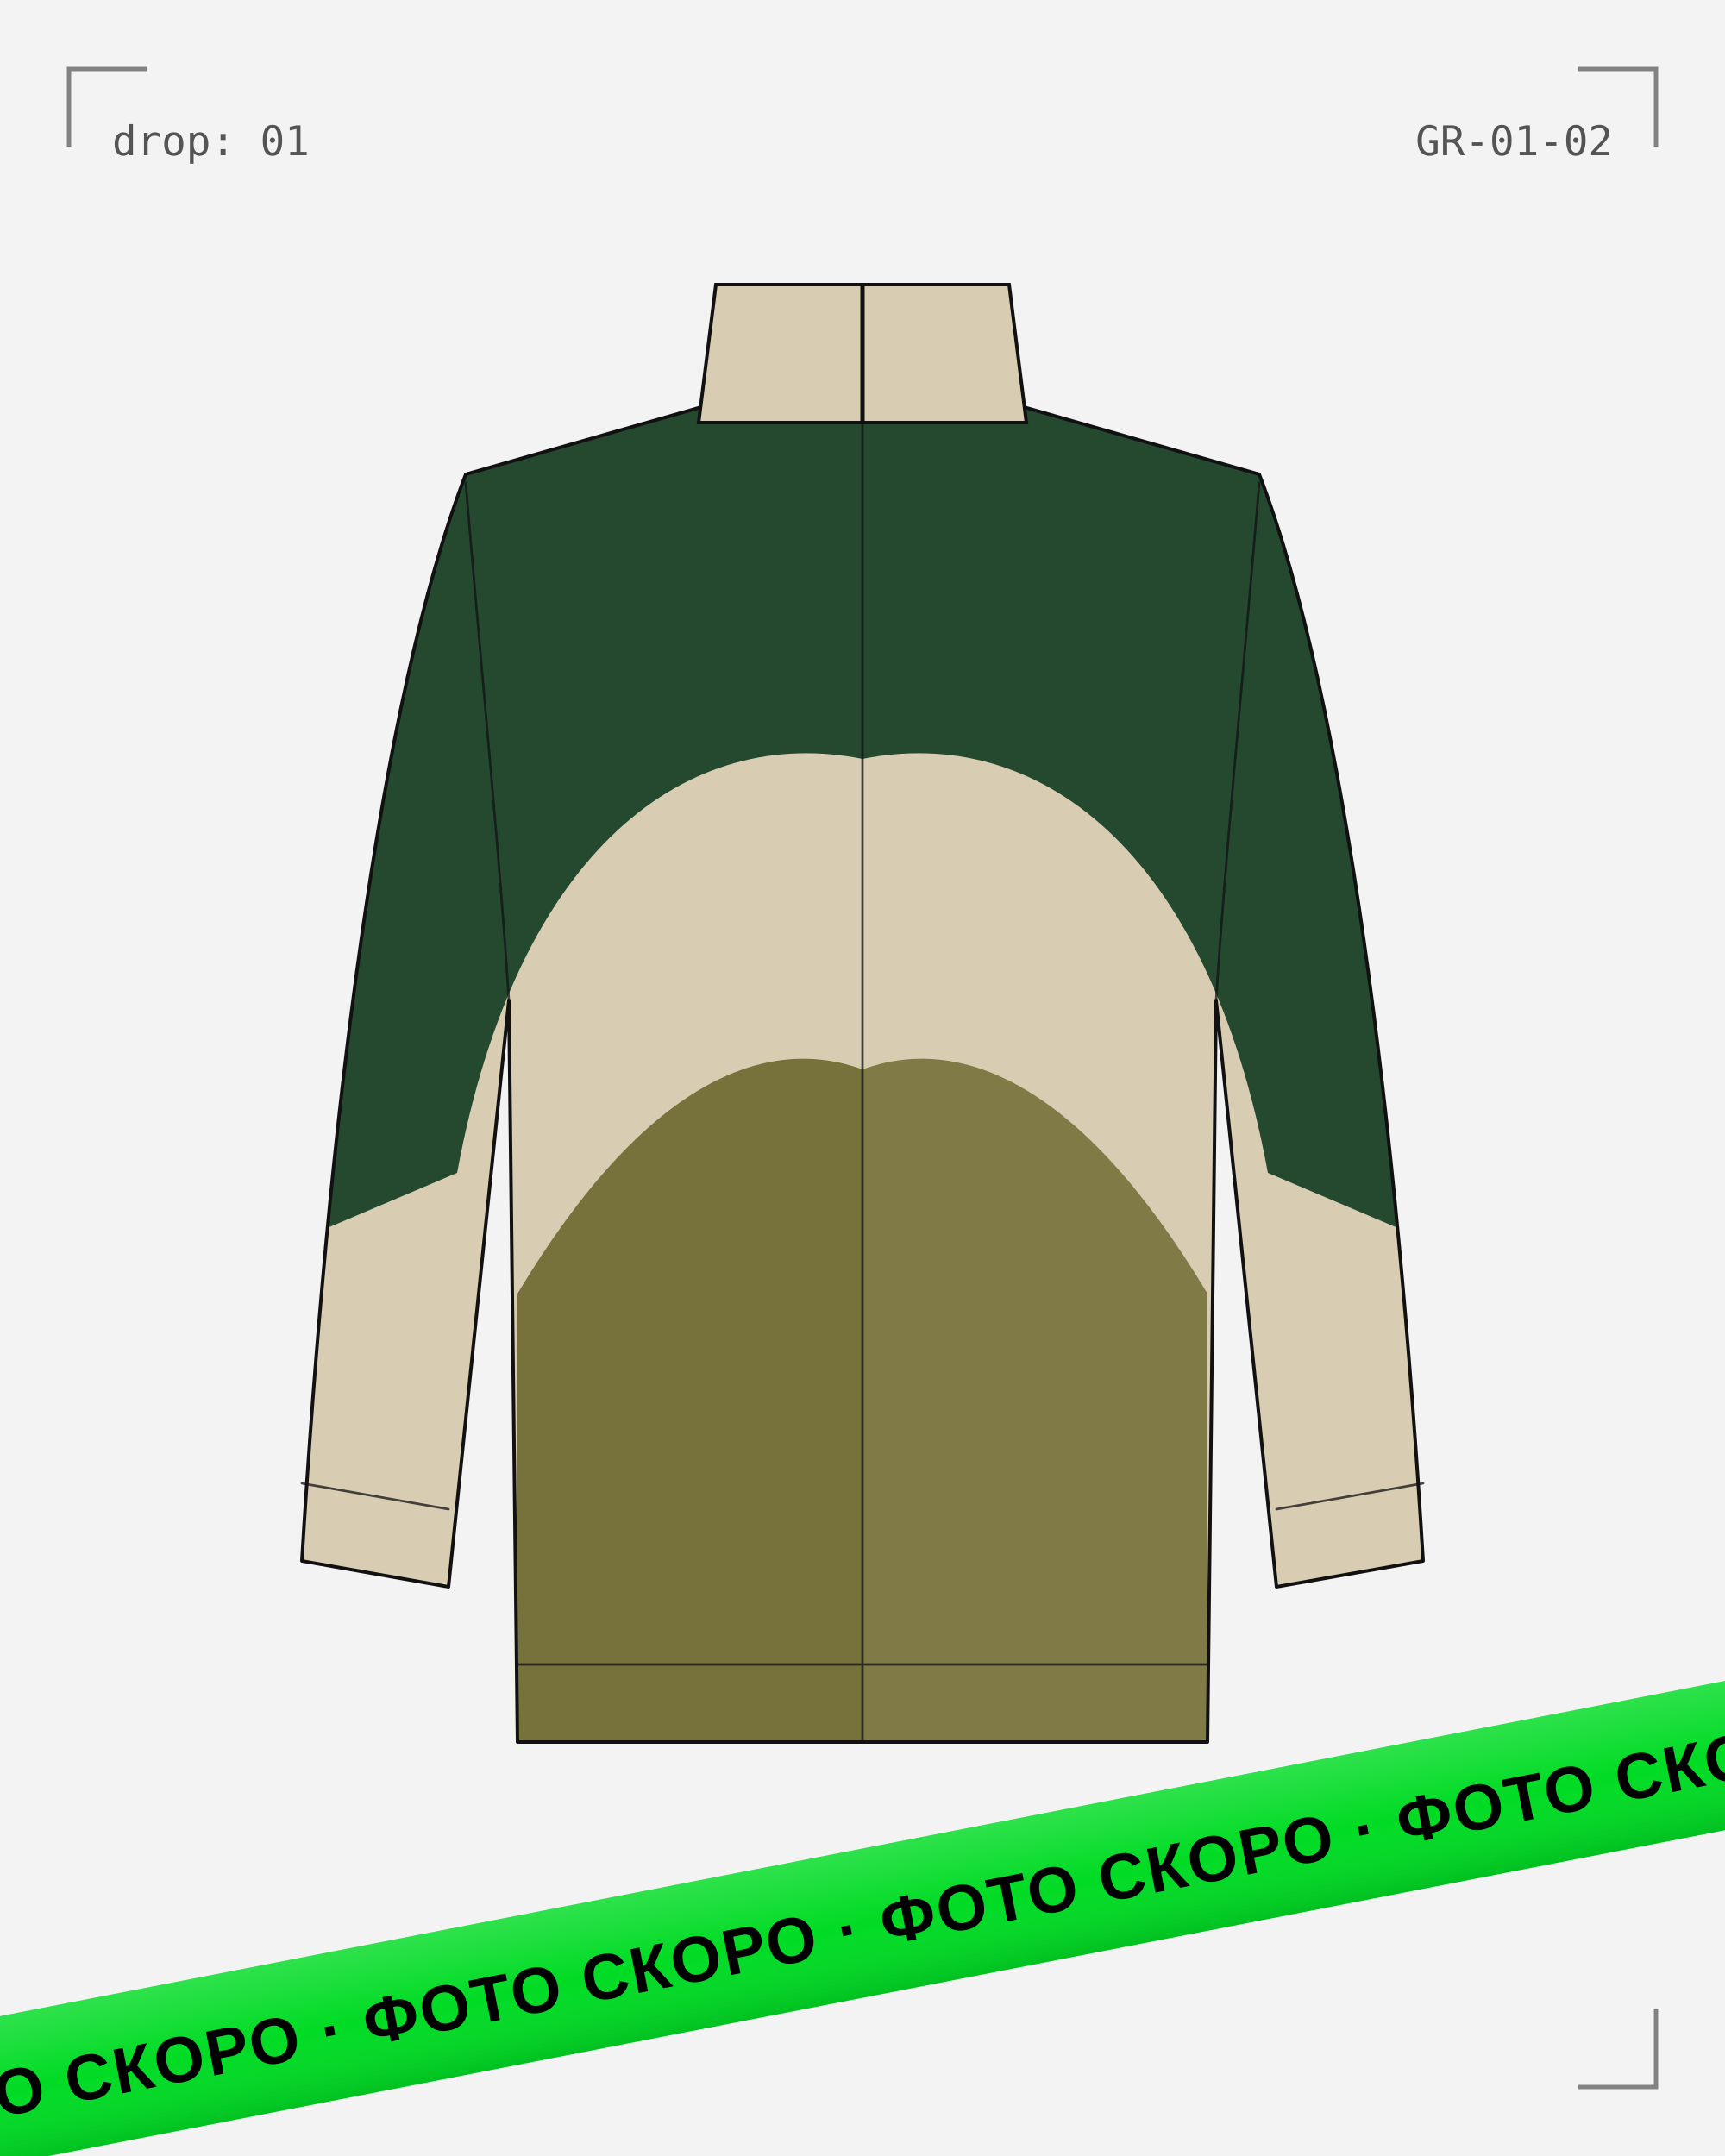
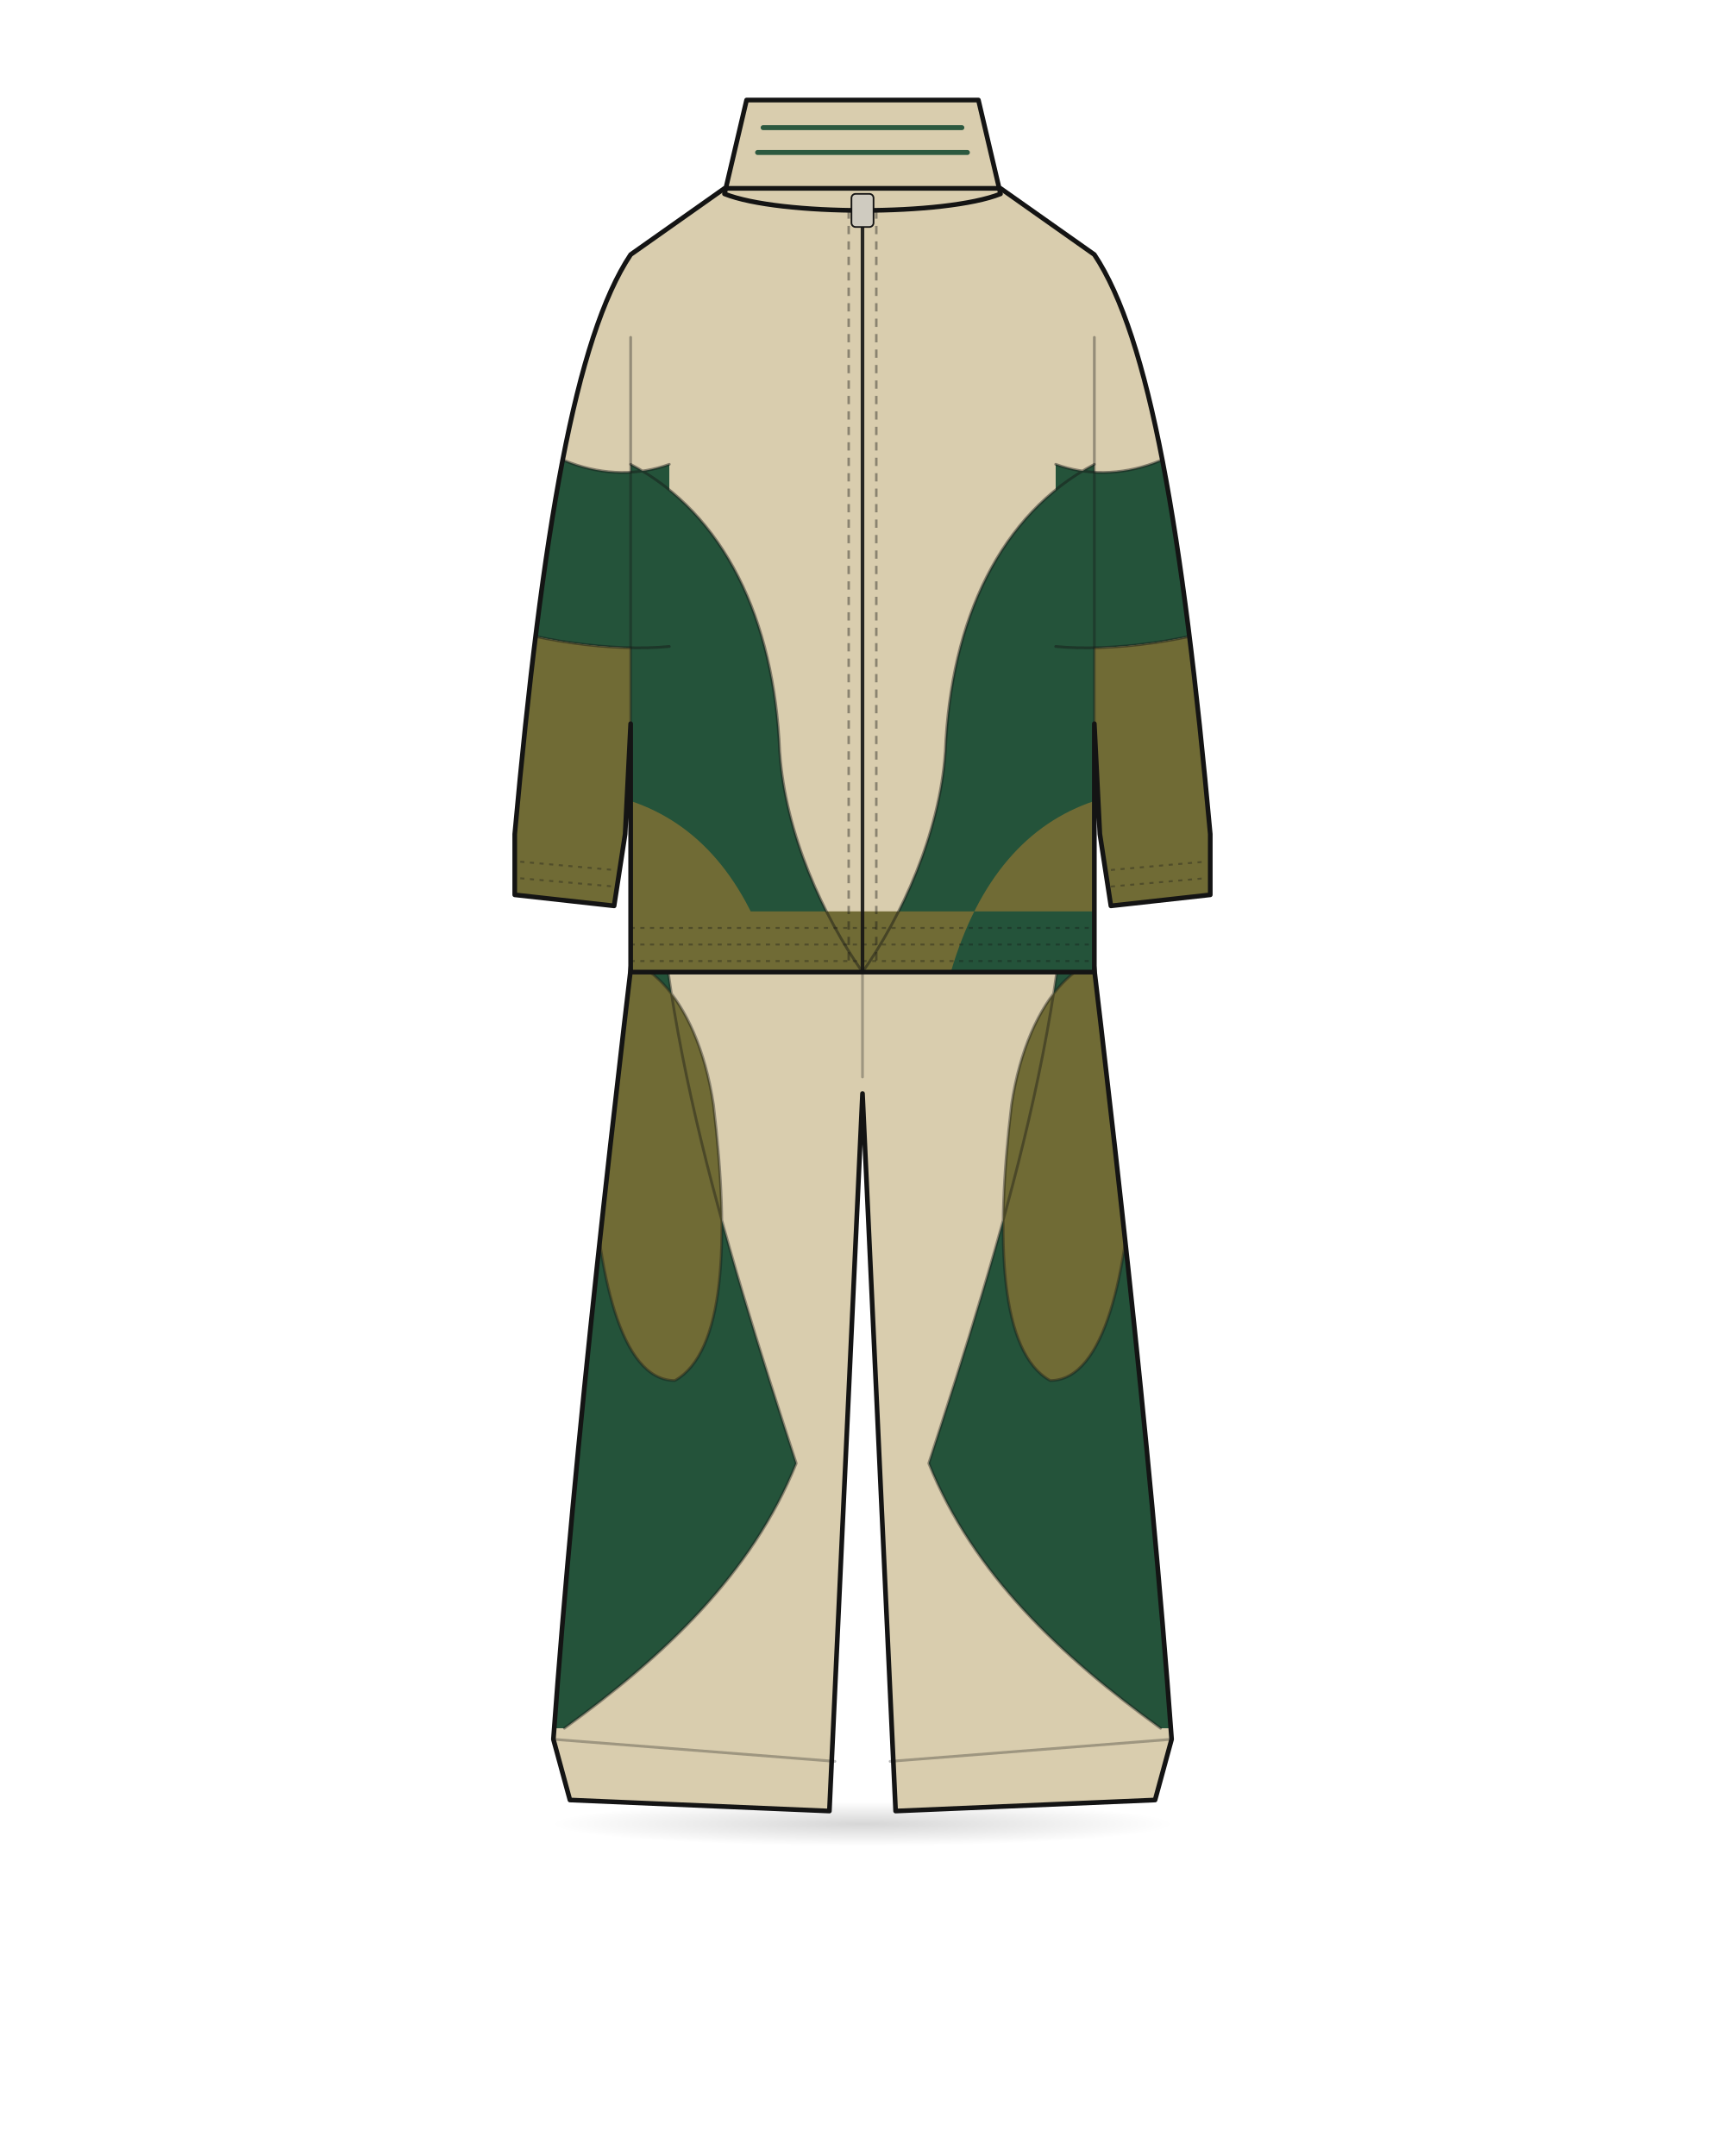
<svg xmlns="http://www.w3.org/2000/svg" viewBox="0 0 400 500" width="800" height="1000">
-   <defs>
-     <filter id="soft" x="-20%" y="-20%" width="140%" height="140%">
-       <feGaussianBlur stdDeviation="9" />
-     </filter>
-     <linearGradient id="tapeShade" x1="0" y1="0" x2="0" y2="1">
-       <stop offset="0" stop-color="#fff" stop-opacity=".18" />
-       <stop offset=".5" stop-color="#fff" stop-opacity="0" />
-       <stop offset="1" stop-color="#000" stop-opacity=".12" />
-     </linearGradient>
-   </defs>
-   <rect width="400" height="500" fill="#F4F3F3" />
-   <path d="M16 34 L16 16 L34 16 M366 16 L384 16 L384 34 M16 466 L16 484 L34 484 M366 484 L384 484 L384 466" fill="none" stroke="#111" stroke-width="1" opacity=".5" />
-   <text x="26" y="36" font-family="Menlo,'SF Mono',ui-monospace,monospace" font-size="9.5" fill="#111" opacity=".7">drop: 01</text>
-   <text x="374" y="36" text-anchor="end" font-family="Menlo,'SF Mono',ui-monospace,monospace" font-size="9.5" fill="#111" opacity=".7">GR-01-02</text>
-   <clipPath id="cl">
-     <path d="M164 94 L108 110 C88 162 76 262 70 362 L104 368 L118 232 L120 404 L280 404 L282 232 L296 368 L330 362 C324 262 312 162 292 110 L236 94 Z" />
-   </clipPath>
-   <path d="M164 94 L108 110 C88 162 76 262 70 362 L104 368 L118 232 L120 404 L280 404 L282 232 L296 368 L330 362 C324 262 312 162 292 110 L236 94 Z" fill="#D8CDB3" />
-   <g clip-path="url(#cl)">
-     <path d="M40 60 L200 60 L200 176 C160 168 120 196 106 272 L40 300 Z" fill="#24492F" />
-     <path d="M360 60 L200 60 L200 176 C240 168 280 196 294 272 L360 300 Z" fill="#24492F" />
-     <path d="M120 300 C150 250 178 240 200 248 L200 404 L120 404 Z" fill="#77713B" />
-     <path d="M280 300 C250 250 222 240 200 248 L200 404 L280 404 Z" fill="#77713B" opacity=".9" />
-   </g>
-   <path d="M200 66 L200 404 M120 386 L280 386 M70 344 L104 350 M296 350 L330 344 M118 232 C116 200 112 160 108 112 M282 232 C284 200 288 160 292 112 M162 98 L238 98" fill="none" stroke="#111111" stroke-width="1.1" stroke-linecap="round" vector-effect="non-scaling-stroke" opacity=".75" />
-   <path d="M164 94 L108 110 C88 162 76 262 70 362 L104 368 L118 232 L120 404 L280 404 L282 232 L296 368 L330 362 C324 262 312 162 292 110 L236 94 Z" fill="none" stroke="#111111" stroke-width="1.6" stroke-linejoin="round" vector-effect="non-scaling-stroke" />
-   <path d="M166 66 L234 66 L238 98 L162 98 Z" fill="#D8CDB3" stroke="#111111" stroke-width="1.6" vector-effect="non-scaling-stroke" />
-   <path d="M200 66 L200 98" stroke="#111111" stroke-width="1" />
-   <g transform="rotate(-11 200 446)">
-     <rect x="-80" y="429" width="560" height="34" fill="#00DB24" />
-     <rect x="-80" y="429" width="560" height="34" fill="url(#tapeShade)" />
-     <text x="-40" y="452" font-family="'Arial Black','Helvetica Neue',Arial,sans-serif" font-weight="900" font-size="15" letter-spacing=".5" fill="#000">  ФОТО СКОРО  ·  ФОТО СКОРО  ·  ФОТО СКОРО  ·  ФОТО СКОРО  ·  ФОТО СКОРО  ·  ФОТО СКОРО  ·</text>
+   <radialGradient id="sh">
+     <stop offset="0" stop-color="#000" stop-opacity=".16" />
+     <stop offset="1" stop-color="#000" stop-opacity="0" />
+   </radialGradient>
+   <ellipse cx="200" cy="423" rx="72" ry="5.1" fill="url(#sh)" />
+   <g id="art" transform="translate(200 420) scale(0.64) translate(-200 -596)">
+     <g transform="translate(0 140)">
+       <path d="m128 60h144l4 24c14 116 28 236 36 346l-6 22-94 4-12-260-12 260-94-4-6-22c8-110 22-230 36-346z" fill="#D9CDAE" />
+       <clipPath id="k1">
+         <path d="m128 60h144l4 24c14 116 28 236 36 346l-6 22-94 4-12-260-12 260-94-4-6-22c8-110 22-230 36-346z" />
+       </clipPath>
+       <g clip-path="url(#k1)">
+         <path d="m80 84h46c-4 76 24 166 50 246-16 40-48 70-84 96h-12zm240 0h-46c4 76-24 166-50 246 16 40 48 70 84 96h12z" fill="#24533A" />
+         <path d="m102 150c16-10 38 10 44 50 6 50 4 90-14 100-20 0-28-40-30-80zm196 0c-16-10-38 10-44 50-6 50-4 90 14 100 20 0 28-40 30-80z" fill="#706B35" />
+         <path d="m126 84c-4 76 24 166 50 246-16 40-48 70-84 96m182-342c4 76-24 166-50 246 16 40 48 70 84 96m-206-276c16-10 38 10 44 50 6 50 4 90-14 100-20 0-28-40-30-80zm196 0c-16-10-38 10-44 50-6 50-4 90 14 100 20 0 28-40 30-80z" fill="none" stroke="#141414" stroke-width="1" stroke-linecap="round" stroke-linejoin="round" stroke-opacity="0.4" />
+       </g>
+       <path d="m124 84h152m-76 0v106m-112 240 102 8m20 0 102-8" fill="none" stroke="#141414" stroke-width="1" stroke-linecap="round" stroke-linejoin="round" stroke-opacity="0.3" />
+       <path d="m130 72c20 4 40-4 60 2 20 6 40-6 60 0 10 2 18-2 22-2" fill="none" stroke="#141414" stroke-width="0.9" stroke-linejoin="round" stroke-dasharray="3 2.6" stroke-opacity="0.4" />
+       <path d="m128 60h144l4 24c14 116 28 236 36 346l-6 22-94 4-12-260-12 260-94-4-6-22c8-110 22-230 36-346z" fill="none" stroke="#141414" stroke-width="1.7" stroke-linecap="round" stroke-linejoin="round" />
+     </g>
+     <g transform="translate(0 -88)">
+       <path d="m150 96-34 24c-20 30-32 100-42 210v22l36 4 4-26 2-40v90h168v-90l2 40 4 26 36-4v-22c-10-110-22-180-42-210l-34-24z" fill="#D9CDAE" />
+       <clipPath id="k2">
+         <path d="m150 96-34 24c-20 30-32 100-42 210v22l36 4 4-26 2-40v90h168v-90l2 40 4 26 36-4v-22c-10-110-22-180-42-210l-34-24z" />
+       </clipPath>
+       <g clip-path="url(#k2)">
+         <path d="m60 168c20 28 48 36 70 28v66c-20 2-50-2-70-10zm280 0c-20 28-48 36-70 28v66c20 2 50-2 70-10z" fill="#24533A" />
+         <path d="m60 252c20 8 50 12 70 10v118h-70zm280 0c-20 8-50 12-70 10v118h70z" fill="#706B35" />
+         <path d="m116 196c34 18 52 56 54 104 2 30 16 60 30 80h-84zm168 0c-34 18-52 56-54 104-2 30-16 60-30 80h84z" fill="#24533A" />
+         <path d="m116 318c24 8 42 28 52 62h-52zm168 0c-24 8-42 28-52 62h52zm-174 40h180v26h-180z" fill="#706B35" />
+         <path d="m60 168c20 28 48 36 70 28m210-28c-20 28-48 36-70 28m-154 0c34 18 52 56 54 104 2 30 16 60 30 80m84-184c-34 18-52 56-54 104-2 30-16 60-30 80m-140-128c20 8 50 12 70 10m210-10c-20 8-50 12-70 10" fill="none" stroke="#141414" stroke-width="1" stroke-linecap="round" stroke-linejoin="round" stroke-opacity="0.45" />
+       </g>
+       <path d="m116 150v230m168-230v230" fill="none" stroke="#141414" stroke-width="1" stroke-linecap="round" stroke-linejoin="round" stroke-opacity="0.35" />
+       <path d="m116 364h168m-168 6h168m-168 6h168m-208-36 34 3m-34 3 34 3m180-6 34-3m-34 9 34-3" fill="none" stroke="#141414" stroke-width="0.7" stroke-linejoin="round" stroke-dasharray="1.5 2" stroke-opacity="0.35" />
+       <path d="m158 64h84l8 34c-20 8-80 8-100 0z" fill="#D9CDAE" />
+       <path d="m164 74h72m-74 9h76" fill="none" stroke="#24533A" stroke-width="1.8" stroke-linecap="round" stroke-linejoin="round" stroke-opacity="0.95" />
+       <path d="m158 64h84l8 34c-20 8-80 8-100 0z" fill="none" stroke="#141414" stroke-width="1.7" stroke-linecap="round" stroke-linejoin="round" />
+       <path d="m200 102v278" fill="none" stroke="#141414" stroke-width="1.3" stroke-linecap="round" stroke-linejoin="round" stroke-opacity="0.9" />
+       <path d="m195 104v272m10-272v272" fill="none" stroke="#141414" stroke-width="0.9" stroke-linejoin="round" stroke-dasharray="3 2.6" stroke-opacity="0.4" />
+       <rect x="196" y="98" width="8" height="12" rx="1.5" fill="#CFCBC0" stroke="#141414" stroke-width=".6" />
+       <path d="m150 96-34 24c-20 30-32 100-42 210v22l36 4 4-26 2-40v90h168v-90l2 40 4 26 36-4v-22c-10-110-22-180-42-210l-34-24z" fill="none" stroke="#141414" stroke-width="1.7" stroke-linecap="round" stroke-linejoin="round" />
+     </g>
  </g>
</svg>
